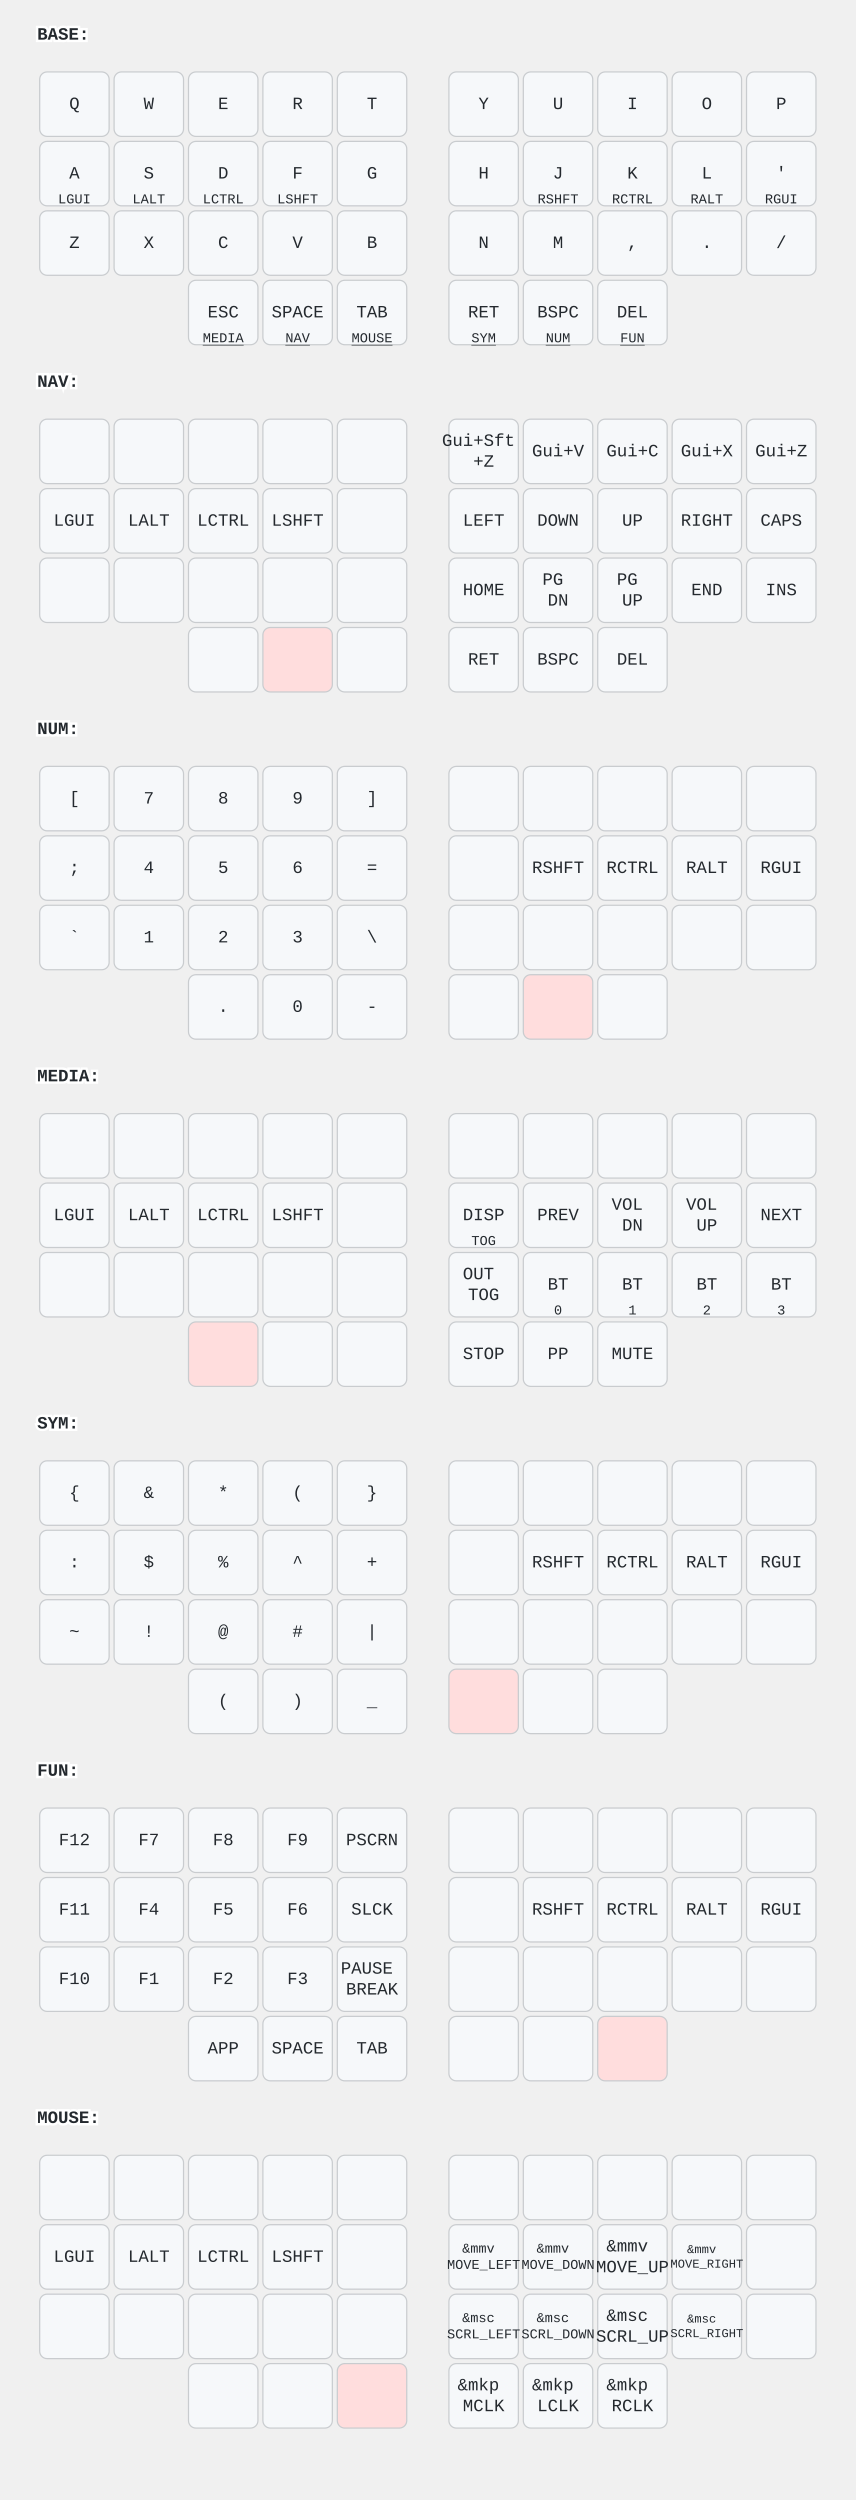
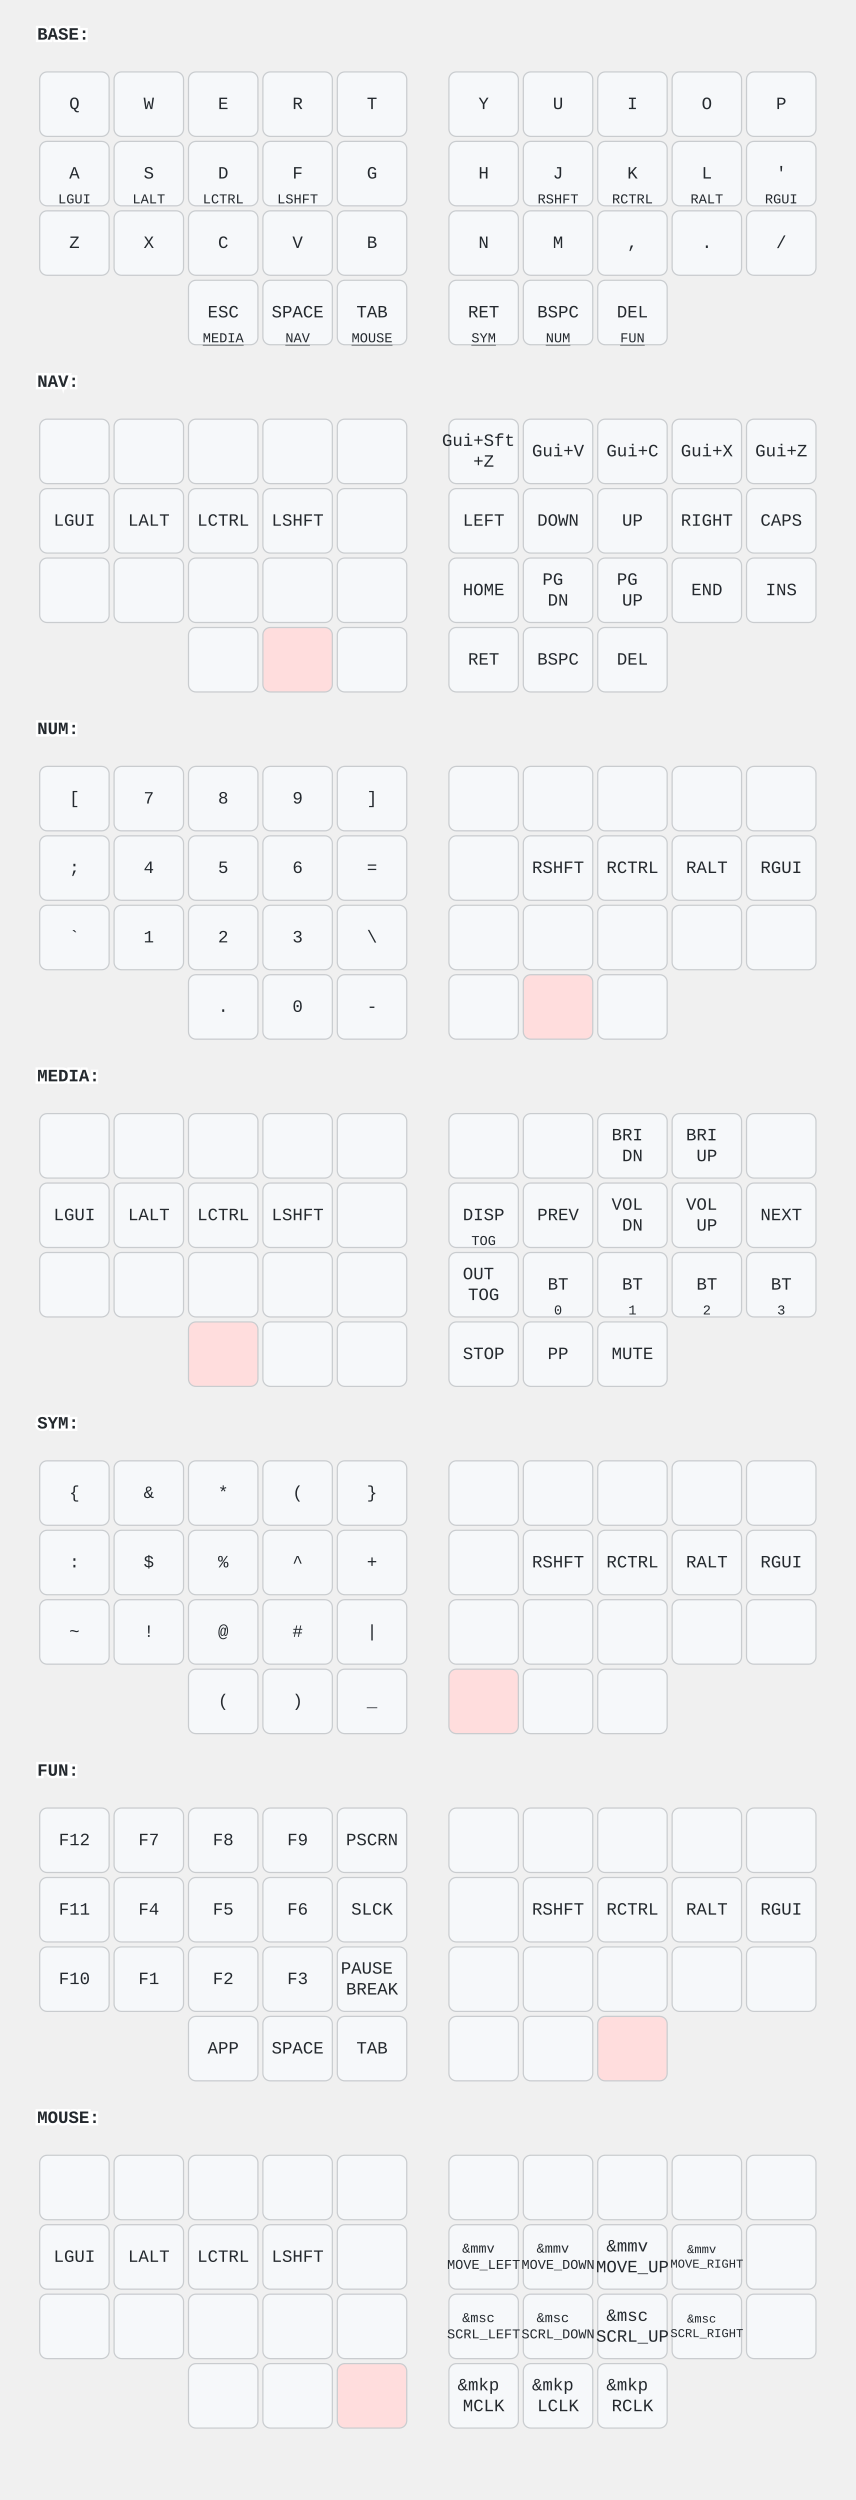
<svg xmlns="http://www.w3.org/2000/svg" width="690" height="2016" viewBox="0 0 690 2016" class="keymap">
  <style>/* inherit to force styles through use tags */
svg path {
    fill: inherit;
}

/* font and background color specifications */
svg.keymap {
    font-family: SFMono-Regular,Consolas,Liberation Mono,Menlo,monospace;
    font-size: 14px;
    font-kerning: normal;
    text-rendering: optimizeLegibility;
    fill: #24292e;
}

/* default key styling */
rect.key {
    fill: #f6f8fa;
}

rect.key, rect.combo {
    stroke: #c9cccf;
    stroke-width: 1;
}

/* default key side styling, only used is draw_key_sides is set */
rect.side {
    filter: brightness(90%);
}

/* color accent for combo boxes */
rect.combo, rect.combo-separate {
    fill: #cdf;
}

/* color accent for held keys */
rect.held, rect.combo.held {
    fill: #fdd;
}

/* color accent for ghost (optional) keys */
rect.ghost, rect.combo.ghost {
    stroke-dasharray: 4, 4;
    stroke-width: 2;
}

text {
    text-anchor: middle;
    dominant-baseline: middle;
}

/* styling for layer labels */
text.label {
    font-weight: bold;
    text-anchor: start;
    stroke: white;
    stroke-width: 4;
    paint-order: stroke;
}

/* styling for optional footer */
text.footer {
    text-anchor: end;
    dominant-baseline: auto;
    stroke: white;
    stroke-width: 4;
    paint-order: stroke;
}

/* styling for combo tap, and key non-tap label text */
text.combo, text.hold, text.shifted, text.left, text.right, text.tl, text.tr, text.bl, text.br {
    font-size: 11px;
}

text.hold, text.bl, text.br {
    text-anchor: middle;
    dominant-baseline: auto;
}

text.shifted, text.tl, text.tr {
    text-anchor: middle;
    dominant-baseline: hanging;
}

text.left, text.tl, text.bl {
    text-anchor: start;
}

text.right, text.tr, text.br {
    text-anchor: end;
}

text.layer-activator {
    text-decoration: underline;
}

/* styling for hold/shifted label text in combo box */
text.combo.hold, text.combo.shifted, text.combo.left, text.combo.right {
    font-size: 8px;
}

/* lighter symbol for transparent keys */
text.trans {
    fill: #7b7e81;
}

/* styling for combo dendrons */
path.combo {
    stroke-width: 1;
    stroke: gray;
    fill: none;
}

/* Start Tabler Icons Cleanup */
/* cannot use height/width with glyphs */
.icon-tabler &gt; path {
    fill: inherit;
    stroke: inherit;
    stroke-width: 2;
}
/* hide tabler's default box */
.icon-tabler &gt; path[stroke="none"][fill="none"] {
    visibility: hidden;
}
/* End Tabler Icons Cleanup */
</style>
  <g transform="translate(30, 0)" class="layer-BASE">
    <text x="0" y="28" class="label" id="BASE">BASE:</text>
    <g transform="translate(0, 56)">
      <g transform="translate(30, 28)" class="key keypos-0">
        <rect rx="6" ry="6" x="-28" y="-26" width="56" height="52" class="key" />
        <text x="0" y="0" class="key tap">Q</text>
      </g>
      <g transform="translate(90, 28)" class="key keypos-1">
        <rect rx="6" ry="6" x="-28" y="-26" width="56" height="52" class="key" />
        <text x="0" y="0" class="key tap">W</text>
      </g>
      <g transform="translate(150, 28)" class="key keypos-2">
        <rect rx="6" ry="6" x="-28" y="-26" width="56" height="52" class="key" />
        <text x="0" y="0" class="key tap">E</text>
      </g>
      <g transform="translate(210, 28)" class="key keypos-3">
        <rect rx="6" ry="6" x="-28" y="-26" width="56" height="52" class="key" />
        <text x="0" y="0" class="key tap">R</text>
      </g>
      <g transform="translate(270, 28)" class="key keypos-4">
        <rect rx="6" ry="6" x="-28" y="-26" width="56" height="52" class="key" />
        <text x="0" y="0" class="key tap">T</text>
      </g>
      <g transform="translate(360, 28)" class="key keypos-5">
        <rect rx="6" ry="6" x="-28" y="-26" width="56" height="52" class="key" />
        <text x="0" y="0" class="key tap">Y</text>
      </g>
      <g transform="translate(420, 28)" class="key keypos-6">
        <rect rx="6" ry="6" x="-28" y="-26" width="56" height="52" class="key" />
        <text x="0" y="0" class="key tap">U</text>
      </g>
      <g transform="translate(480, 28)" class="key keypos-7">
        <rect rx="6" ry="6" x="-28" y="-26" width="56" height="52" class="key" />
        <text x="0" y="0" class="key tap">I</text>
      </g>
      <g transform="translate(540, 28)" class="key keypos-8">
        <rect rx="6" ry="6" x="-28" y="-26" width="56" height="52" class="key" />
        <text x="0" y="0" class="key tap">O</text>
      </g>
      <g transform="translate(600, 28)" class="key keypos-9">
        <rect rx="6" ry="6" x="-28" y="-26" width="56" height="52" class="key" />
        <text x="0" y="0" class="key tap">P</text>
      </g>
      <g transform="translate(30, 84)" class="key keypos-10">
        <rect rx="6" ry="6" x="-28" y="-26" width="56" height="52" class="key" />
        <text x="0" y="0" class="key tap">A</text>
        <text x="0" y="24" class="key hold">LGUI</text>
      </g>
      <g transform="translate(90, 84)" class="key keypos-11">
        <rect rx="6" ry="6" x="-28" y="-26" width="56" height="52" class="key" />
        <text x="0" y="0" class="key tap">S</text>
        <text x="0" y="24" class="key hold">LALT</text>
      </g>
      <g transform="translate(150, 84)" class="key keypos-12">
        <rect rx="6" ry="6" x="-28" y="-26" width="56" height="52" class="key" />
        <text x="0" y="0" class="key tap">D</text>
        <text x="0" y="24" class="key hold">LCTRL</text>
      </g>
      <g transform="translate(210, 84)" class="key keypos-13">
        <rect rx="6" ry="6" x="-28" y="-26" width="56" height="52" class="key" />
        <text x="0" y="0" class="key tap">F</text>
        <text x="0" y="24" class="key hold">LSHFT</text>
      </g>
      <g transform="translate(270, 84)" class="key keypos-14">
        <rect rx="6" ry="6" x="-28" y="-26" width="56" height="52" class="key" />
        <text x="0" y="0" class="key tap">G</text>
      </g>
      <g transform="translate(360, 84)" class="key keypos-15">
        <rect rx="6" ry="6" x="-28" y="-26" width="56" height="52" class="key" />
        <text x="0" y="0" class="key tap">H</text>
      </g>
      <g transform="translate(420, 84)" class="key keypos-16">
        <rect rx="6" ry="6" x="-28" y="-26" width="56" height="52" class="key" />
        <text x="0" y="0" class="key tap">J</text>
        <text x="0" y="24" class="key hold">RSHFT</text>
      </g>
      <g transform="translate(480, 84)" class="key keypos-17">
        <rect rx="6" ry="6" x="-28" y="-26" width="56" height="52" class="key" />
        <text x="0" y="0" class="key tap">K</text>
        <text x="0" y="24" class="key hold">RCTRL</text>
      </g>
      <g transform="translate(540, 84)" class="key keypos-18">
        <rect rx="6" ry="6" x="-28" y="-26" width="56" height="52" class="key" />
        <text x="0" y="0" class="key tap">L</text>
        <text x="0" y="24" class="key hold">RALT</text>
      </g>
      <g transform="translate(600, 84)" class="key keypos-19">
        <rect rx="6" ry="6" x="-28" y="-26" width="56" height="52" class="key" />
        <text x="0" y="0" class="key tap">'</text>
        <text x="0" y="24" class="key hold">RGUI</text>
      </g>
      <g transform="translate(30, 140)" class="key keypos-20">
        <rect rx="6" ry="6" x="-28" y="-26" width="56" height="52" class="key" />
        <text x="0" y="0" class="key tap">Z</text>
      </g>
      <g transform="translate(90, 140)" class="key keypos-21">
        <rect rx="6" ry="6" x="-28" y="-26" width="56" height="52" class="key" />
        <text x="0" y="0" class="key tap">X</text>
      </g>
      <g transform="translate(150, 140)" class="key keypos-22">
        <rect rx="6" ry="6" x="-28" y="-26" width="56" height="52" class="key" />
        <text x="0" y="0" class="key tap">C</text>
      </g>
      <g transform="translate(210, 140)" class="key keypos-23">
        <rect rx="6" ry="6" x="-28" y="-26" width="56" height="52" class="key" />
        <text x="0" y="0" class="key tap">V</text>
      </g>
      <g transform="translate(270, 140)" class="key keypos-24">
        <rect rx="6" ry="6" x="-28" y="-26" width="56" height="52" class="key" />
        <text x="0" y="0" class="key tap">B</text>
      </g>
      <g transform="translate(360, 140)" class="key keypos-25">
        <rect rx="6" ry="6" x="-28" y="-26" width="56" height="52" class="key" />
        <text x="0" y="0" class="key tap">N</text>
      </g>
      <g transform="translate(420, 140)" class="key keypos-26">
        <rect rx="6" ry="6" x="-28" y="-26" width="56" height="52" class="key" />
        <text x="0" y="0" class="key tap">M</text>
      </g>
      <g transform="translate(480, 140)" class="key keypos-27">
        <rect rx="6" ry="6" x="-28" y="-26" width="56" height="52" class="key" />
        <text x="0" y="0" class="key tap">,</text>
      </g>
      <g transform="translate(540, 140)" class="key keypos-28">
        <rect rx="6" ry="6" x="-28" y="-26" width="56" height="52" class="key" />
        <text x="0" y="0" class="key tap">.</text>
      </g>
      <g transform="translate(600, 140)" class="key keypos-29">
        <rect rx="6" ry="6" x="-28" y="-26" width="56" height="52" class="key" />
        <text x="0" y="0" class="key tap">/</text>
      </g>
      <g transform="translate(150, 196)" class="key keypos-30">
        <rect rx="6" ry="6" x="-28" y="-26" width="56" height="52" class="key" />
        <text x="0" y="0" class="key tap">ESC</text>
        <a href="#MEDIA">
          <text x="0" y="24" class="key hold layer-activator">MEDIA</text>
        </a>
      </g>
      <g transform="translate(210, 196)" class="key keypos-31">
        <rect rx="6" ry="6" x="-28" y="-26" width="56" height="52" class="key" />
        <text x="0" y="0" class="key tap">SPACE</text>
        <a href="#NAV">
          <text x="0" y="24" class="key hold layer-activator">NAV</text>
        </a>
      </g>
      <g transform="translate(270, 196)" class="key keypos-32">
        <rect rx="6" ry="6" x="-28" y="-26" width="56" height="52" class="key" />
        <text x="0" y="0" class="key tap">TAB</text>
        <a href="#MOUSE">
          <text x="0" y="24" class="key hold layer-activator">MOUSE</text>
        </a>
      </g>
      <g transform="translate(360, 196)" class="key keypos-33">
        <rect rx="6" ry="6" x="-28" y="-26" width="56" height="52" class="key" />
        <text x="0" y="0" class="key tap">RET</text>
        <a href="#SYM">
          <text x="0" y="24" class="key hold layer-activator">SYM</text>
        </a>
      </g>
      <g transform="translate(420, 196)" class="key keypos-34">
        <rect rx="6" ry="6" x="-28" y="-26" width="56" height="52" class="key" />
        <text x="0" y="0" class="key tap">BSPC</text>
        <a href="#NUM">
          <text x="0" y="24" class="key hold layer-activator">NUM</text>
        </a>
      </g>
      <g transform="translate(480, 196)" class="key keypos-35">
        <rect rx="6" ry="6" x="-28" y="-26" width="56" height="52" class="key" />
        <text x="0" y="0" class="key tap">DEL</text>
        <a href="#FUN">
          <text x="0" y="24" class="key hold layer-activator">FUN</text>
        </a>
      </g>
    </g>
  </g>
  <g transform="translate(30, 280)" class="layer-NAV">
    <text x="0" y="28" class="label" id="NAV">NAV:</text>
    <g transform="translate(0, 56)">
      <g transform="translate(30, 28)" class="key keypos-0">
        <rect rx="6" ry="6" x="-28" y="-26" width="56" height="52" class="key" />
      </g>
      <g transform="translate(90, 28)" class="key keypos-1">
        <rect rx="6" ry="6" x="-28" y="-26" width="56" height="52" class="key" />
      </g>
      <g transform="translate(150, 28)" class="key keypos-2">
        <rect rx="6" ry="6" x="-28" y="-26" width="56" height="52" class="key" />
      </g>
      <g transform="translate(210, 28)" class="key keypos-3">
        <rect rx="6" ry="6" x="-28" y="-26" width="56" height="52" class="key" />
      </g>
      <g transform="translate(270, 28)" class="key keypos-4">
        <rect rx="6" ry="6" x="-28" y="-26" width="56" height="52" class="key" />
      </g>
      <g transform="translate(360, 28)" class="key keypos-5">
        <rect rx="6" ry="6" x="-28" y="-26" width="56" height="52" class="key" />
        <text x="0" y="0" class="key tap">
          <tspan x="0" dy="-0.6em">Gui+Sft</tspan>
          <tspan x="0" dy="1.2em">+Z</tspan>
        </text>
      </g>
      <g transform="translate(420, 28)" class="key keypos-6">
        <rect rx="6" ry="6" x="-28" y="-26" width="56" height="52" class="key" />
        <text x="0" y="0" class="key tap">Gui+V</text>
      </g>
      <g transform="translate(480, 28)" class="key keypos-7">
        <rect rx="6" ry="6" x="-28" y="-26" width="56" height="52" class="key" />
        <text x="0" y="0" class="key tap">Gui+C</text>
      </g>
      <g transform="translate(540, 28)" class="key keypos-8">
        <rect rx="6" ry="6" x="-28" y="-26" width="56" height="52" class="key" />
        <text x="0" y="0" class="key tap">Gui+X</text>
      </g>
      <g transform="translate(600, 28)" class="key keypos-9">
        <rect rx="6" ry="6" x="-28" y="-26" width="56" height="52" class="key" />
        <text x="0" y="0" class="key tap">Gui+Z</text>
      </g>
      <g transform="translate(30, 84)" class="key keypos-10">
        <rect rx="6" ry="6" x="-28" y="-26" width="56" height="52" class="key" />
        <text x="0" y="0" class="key tap">LGUI</text>
      </g>
      <g transform="translate(90, 84)" class="key keypos-11">
        <rect rx="6" ry="6" x="-28" y="-26" width="56" height="52" class="key" />
        <text x="0" y="0" class="key tap">LALT</text>
      </g>
      <g transform="translate(150, 84)" class="key keypos-12">
        <rect rx="6" ry="6" x="-28" y="-26" width="56" height="52" class="key" />
        <text x="0" y="0" class="key tap">LCTRL</text>
      </g>
      <g transform="translate(210, 84)" class="key keypos-13">
        <rect rx="6" ry="6" x="-28" y="-26" width="56" height="52" class="key" />
        <text x="0" y="0" class="key tap">LSHFT</text>
      </g>
      <g transform="translate(270, 84)" class="key keypos-14">
        <rect rx="6" ry="6" x="-28" y="-26" width="56" height="52" class="key" />
      </g>
      <g transform="translate(360, 84)" class="key keypos-15">
        <rect rx="6" ry="6" x="-28" y="-26" width="56" height="52" class="key" />
        <text x="0" y="0" class="key tap">LEFT</text>
      </g>
      <g transform="translate(420, 84)" class="key keypos-16">
        <rect rx="6" ry="6" x="-28" y="-26" width="56" height="52" class="key" />
        <text x="0" y="0" class="key tap">DOWN</text>
      </g>
      <g transform="translate(480, 84)" class="key keypos-17">
        <rect rx="6" ry="6" x="-28" y="-26" width="56" height="52" class="key" />
        <text x="0" y="0" class="key tap">UP</text>
      </g>
      <g transform="translate(540, 84)" class="key keypos-18">
        <rect rx="6" ry="6" x="-28" y="-26" width="56" height="52" class="key" />
        <text x="0" y="0" class="key tap">RIGHT</text>
      </g>
      <g transform="translate(600, 84)" class="key keypos-19">
        <rect rx="6" ry="6" x="-28" y="-26" width="56" height="52" class="key" />
        <text x="0" y="0" class="key tap">CAPS</text>
      </g>
      <g transform="translate(30, 140)" class="key keypos-20">
        <rect rx="6" ry="6" x="-28" y="-26" width="56" height="52" class="key" />
      </g>
      <g transform="translate(90, 140)" class="key keypos-21">
        <rect rx="6" ry="6" x="-28" y="-26" width="56" height="52" class="key" />
      </g>
      <g transform="translate(150, 140)" class="key keypos-22">
        <rect rx="6" ry="6" x="-28" y="-26" width="56" height="52" class="key" />
      </g>
      <g transform="translate(210, 140)" class="key keypos-23">
        <rect rx="6" ry="6" x="-28" y="-26" width="56" height="52" class="key" />
      </g>
      <g transform="translate(270, 140)" class="key keypos-24">
        <rect rx="6" ry="6" x="-28" y="-26" width="56" height="52" class="key" />
      </g>
      <g transform="translate(360, 140)" class="key keypos-25">
        <rect rx="6" ry="6" x="-28" y="-26" width="56" height="52" class="key" />
        <text x="0" y="0" class="key tap">HOME</text>
      </g>
      <g transform="translate(420, 140)" class="key keypos-26">
        <rect rx="6" ry="6" x="-28" y="-26" width="56" height="52" class="key" />
        <text x="0" y="0" class="key tap">
          <tspan x="0" dy="-0.6em">PG</tspan>
          <tspan x="0" dy="1.2em">DN</tspan>
        </text>
      </g>
      <g transform="translate(480, 140)" class="key keypos-27">
        <rect rx="6" ry="6" x="-28" y="-26" width="56" height="52" class="key" />
        <text x="0" y="0" class="key tap">
          <tspan x="0" dy="-0.6em">PG</tspan>
          <tspan x="0" dy="1.2em">UP</tspan>
        </text>
      </g>
      <g transform="translate(540, 140)" class="key keypos-28">
        <rect rx="6" ry="6" x="-28" y="-26" width="56" height="52" class="key" />
        <text x="0" y="0" class="key tap">END</text>
      </g>
      <g transform="translate(600, 140)" class="key keypos-29">
        <rect rx="6" ry="6" x="-28" y="-26" width="56" height="52" class="key" />
        <text x="0" y="0" class="key tap">INS</text>
      </g>
      <g transform="translate(150, 196)" class="key keypos-30">
        <rect rx="6" ry="6" x="-28" y="-26" width="56" height="52" class="key" />
      </g>
      <g transform="translate(210, 196)" class="key held keypos-31">
        <rect rx="6" ry="6" x="-28" y="-26" width="56" height="52" class="key held" />
      </g>
      <g transform="translate(270, 196)" class="key keypos-32">
        <rect rx="6" ry="6" x="-28" y="-26" width="56" height="52" class="key" />
      </g>
      <g transform="translate(360, 196)" class="key keypos-33">
        <rect rx="6" ry="6" x="-28" y="-26" width="56" height="52" class="key" />
        <text x="0" y="0" class="key tap">RET</text>
      </g>
      <g transform="translate(420, 196)" class="key keypos-34">
        <rect rx="6" ry="6" x="-28" y="-26" width="56" height="52" class="key" />
        <text x="0" y="0" class="key tap">BSPC</text>
      </g>
      <g transform="translate(480, 196)" class="key keypos-35">
        <rect rx="6" ry="6" x="-28" y="-26" width="56" height="52" class="key" />
        <text x="0" y="0" class="key tap">DEL</text>
      </g>
    </g>
  </g>
  <g transform="translate(30, 560)" class="layer-NUM">
    <text x="0" y="28" class="label" id="NUM">NUM:</text>
    <g transform="translate(0, 56)">
      <g transform="translate(30, 28)" class="key keypos-0">
        <rect rx="6" ry="6" x="-28" y="-26" width="56" height="52" class="key" />
        <text x="0" y="0" class="key tap">[</text>
      </g>
      <g transform="translate(90, 28)" class="key keypos-1">
        <rect rx="6" ry="6" x="-28" y="-26" width="56" height="52" class="key" />
        <text x="0" y="0" class="key tap">7</text>
      </g>
      <g transform="translate(150, 28)" class="key keypos-2">
        <rect rx="6" ry="6" x="-28" y="-26" width="56" height="52" class="key" />
        <text x="0" y="0" class="key tap">8</text>
      </g>
      <g transform="translate(210, 28)" class="key keypos-3">
        <rect rx="6" ry="6" x="-28" y="-26" width="56" height="52" class="key" />
        <text x="0" y="0" class="key tap">9</text>
      </g>
      <g transform="translate(270, 28)" class="key keypos-4">
        <rect rx="6" ry="6" x="-28" y="-26" width="56" height="52" class="key" />
        <text x="0" y="0" class="key tap">]</text>
      </g>
      <g transform="translate(360, 28)" class="key keypos-5">
        <rect rx="6" ry="6" x="-28" y="-26" width="56" height="52" class="key" />
      </g>
      <g transform="translate(420, 28)" class="key keypos-6">
        <rect rx="6" ry="6" x="-28" y="-26" width="56" height="52" class="key" />
      </g>
      <g transform="translate(480, 28)" class="key keypos-7">
        <rect rx="6" ry="6" x="-28" y="-26" width="56" height="52" class="key" />
      </g>
      <g transform="translate(540, 28)" class="key keypos-8">
        <rect rx="6" ry="6" x="-28" y="-26" width="56" height="52" class="key" />
      </g>
      <g transform="translate(600, 28)" class="key keypos-9">
        <rect rx="6" ry="6" x="-28" y="-26" width="56" height="52" class="key" />
      </g>
      <g transform="translate(30, 84)" class="key keypos-10">
        <rect rx="6" ry="6" x="-28" y="-26" width="56" height="52" class="key" />
        <text x="0" y="0" class="key tap">;</text>
      </g>
      <g transform="translate(90, 84)" class="key keypos-11">
        <rect rx="6" ry="6" x="-28" y="-26" width="56" height="52" class="key" />
        <text x="0" y="0" class="key tap">4</text>
      </g>
      <g transform="translate(150, 84)" class="key keypos-12">
        <rect rx="6" ry="6" x="-28" y="-26" width="56" height="52" class="key" />
        <text x="0" y="0" class="key tap">5</text>
      </g>
      <g transform="translate(210, 84)" class="key keypos-13">
        <rect rx="6" ry="6" x="-28" y="-26" width="56" height="52" class="key" />
        <text x="0" y="0" class="key tap">6</text>
      </g>
      <g transform="translate(270, 84)" class="key keypos-14">
        <rect rx="6" ry="6" x="-28" y="-26" width="56" height="52" class="key" />
        <text x="0" y="0" class="key tap">=</text>
      </g>
      <g transform="translate(360, 84)" class="key keypos-15">
        <rect rx="6" ry="6" x="-28" y="-26" width="56" height="52" class="key" />
      </g>
      <g transform="translate(420, 84)" class="key keypos-16">
        <rect rx="6" ry="6" x="-28" y="-26" width="56" height="52" class="key" />
        <text x="0" y="0" class="key tap">RSHFT</text>
      </g>
      <g transform="translate(480, 84)" class="key keypos-17">
        <rect rx="6" ry="6" x="-28" y="-26" width="56" height="52" class="key" />
        <text x="0" y="0" class="key tap">RCTRL</text>
      </g>
      <g transform="translate(540, 84)" class="key keypos-18">
        <rect rx="6" ry="6" x="-28" y="-26" width="56" height="52" class="key" />
        <text x="0" y="0" class="key tap">RALT</text>
      </g>
      <g transform="translate(600, 84)" class="key keypos-19">
        <rect rx="6" ry="6" x="-28" y="-26" width="56" height="52" class="key" />
        <text x="0" y="0" class="key tap">RGUI</text>
      </g>
      <g transform="translate(30, 140)" class="key keypos-20">
        <rect rx="6" ry="6" x="-28" y="-26" width="56" height="52" class="key" />
        <text x="0" y="0" class="key tap">`</text>
      </g>
      <g transform="translate(90, 140)" class="key keypos-21">
        <rect rx="6" ry="6" x="-28" y="-26" width="56" height="52" class="key" />
        <text x="0" y="0" class="key tap">1</text>
      </g>
      <g transform="translate(150, 140)" class="key keypos-22">
        <rect rx="6" ry="6" x="-28" y="-26" width="56" height="52" class="key" />
        <text x="0" y="0" class="key tap">2</text>
      </g>
      <g transform="translate(210, 140)" class="key keypos-23">
        <rect rx="6" ry="6" x="-28" y="-26" width="56" height="52" class="key" />
        <text x="0" y="0" class="key tap">3</text>
      </g>
      <g transform="translate(270, 140)" class="key keypos-24">
        <rect rx="6" ry="6" x="-28" y="-26" width="56" height="52" class="key" />
        <text x="0" y="0" class="key tap">\</text>
      </g>
      <g transform="translate(360, 140)" class="key keypos-25">
        <rect rx="6" ry="6" x="-28" y="-26" width="56" height="52" class="key" />
      </g>
      <g transform="translate(420, 140)" class="key keypos-26">
        <rect rx="6" ry="6" x="-28" y="-26" width="56" height="52" class="key" />
      </g>
      <g transform="translate(480, 140)" class="key keypos-27">
        <rect rx="6" ry="6" x="-28" y="-26" width="56" height="52" class="key" />
      </g>
      <g transform="translate(540, 140)" class="key keypos-28">
        <rect rx="6" ry="6" x="-28" y="-26" width="56" height="52" class="key" />
      </g>
      <g transform="translate(600, 140)" class="key keypos-29">
        <rect rx="6" ry="6" x="-28" y="-26" width="56" height="52" class="key" />
      </g>
      <g transform="translate(150, 196)" class="key keypos-30">
        <rect rx="6" ry="6" x="-28" y="-26" width="56" height="52" class="key" />
        <text x="0" y="0" class="key tap">.</text>
      </g>
      <g transform="translate(210, 196)" class="key keypos-31">
        <rect rx="6" ry="6" x="-28" y="-26" width="56" height="52" class="key" />
        <text x="0" y="0" class="key tap">0</text>
      </g>
      <g transform="translate(270, 196)" class="key keypos-32">
        <rect rx="6" ry="6" x="-28" y="-26" width="56" height="52" class="key" />
        <text x="0" y="0" class="key tap">-</text>
      </g>
      <g transform="translate(360, 196)" class="key keypos-33">
        <rect rx="6" ry="6" x="-28" y="-26" width="56" height="52" class="key" />
      </g>
      <g transform="translate(420, 196)" class="key held keypos-34">
        <rect rx="6" ry="6" x="-28" y="-26" width="56" height="52" class="key held" />
      </g>
      <g transform="translate(480, 196)" class="key keypos-35">
        <rect rx="6" ry="6" x="-28" y="-26" width="56" height="52" class="key" />
      </g>
    </g>
  </g>
  <g transform="translate(30, 840)" class="layer-MEDIA">
    <text x="0" y="28" class="label" id="MEDIA">MEDIA:</text>
    <g transform="translate(0, 56)">
      <g transform="translate(30, 28)" class="key keypos-0">
        <rect rx="6" ry="6" x="-28" y="-26" width="56" height="52" class="key" />
      </g>
      <g transform="translate(90, 28)" class="key keypos-1">
        <rect rx="6" ry="6" x="-28" y="-26" width="56" height="52" class="key" />
      </g>
      <g transform="translate(150, 28)" class="key keypos-2">
        <rect rx="6" ry="6" x="-28" y="-26" width="56" height="52" class="key" />
      </g>
      <g transform="translate(210, 28)" class="key keypos-3">
        <rect rx="6" ry="6" x="-28" y="-26" width="56" height="52" class="key" />
      </g>
      <g transform="translate(270, 28)" class="key keypos-4">
        <rect rx="6" ry="6" x="-28" y="-26" width="56" height="52" class="key" />
      </g>
      <g transform="translate(360, 28)" class="key keypos-5">
        <rect rx="6" ry="6" x="-28" y="-26" width="56" height="52" class="key" />
      </g>
      <g transform="translate(420, 28)" class="key keypos-6">
        <rect rx="6" ry="6" x="-28" y="-26" width="56" height="52" class="key" />
      </g>
      <g transform="translate(480, 28)" class="key keypos-7">
        <rect rx="6" ry="6" x="-28" y="-26" width="56" height="52" class="key" />
+         <text x="0" y="0" class="key tap">
+           <tspan x="0" dy="-0.6em">BRI</tspan>
+           <tspan x="0" dy="1.2em">DN</tspan>
+         </text>
      </g>
      <g transform="translate(540, 28)" class="key keypos-8">
        <rect rx="6" ry="6" x="-28" y="-26" width="56" height="52" class="key" />
+         <text x="0" y="0" class="key tap">
+           <tspan x="0" dy="-0.6em">BRI</tspan>
+           <tspan x="0" dy="1.2em">UP</tspan>
+         </text>
      </g>
      <g transform="translate(600, 28)" class="key keypos-9">
        <rect rx="6" ry="6" x="-28" y="-26" width="56" height="52" class="key" />
      </g>
      <g transform="translate(30, 84)" class="key keypos-10">
        <rect rx="6" ry="6" x="-28" y="-26" width="56" height="52" class="key" />
        <text x="0" y="0" class="key tap">LGUI</text>
      </g>
      <g transform="translate(90, 84)" class="key keypos-11">
        <rect rx="6" ry="6" x="-28" y="-26" width="56" height="52" class="key" />
        <text x="0" y="0" class="key tap">LALT</text>
      </g>
      <g transform="translate(150, 84)" class="key keypos-12">
        <rect rx="6" ry="6" x="-28" y="-26" width="56" height="52" class="key" />
        <text x="0" y="0" class="key tap">LCTRL</text>
      </g>
      <g transform="translate(210, 84)" class="key keypos-13">
        <rect rx="6" ry="6" x="-28" y="-26" width="56" height="52" class="key" />
        <text x="0" y="0" class="key tap">LSHFT</text>
      </g>
      <g transform="translate(270, 84)" class="key keypos-14">
        <rect rx="6" ry="6" x="-28" y="-26" width="56" height="52" class="key" />
      </g>
      <g transform="translate(360, 84)" class="key keypos-15">
        <rect rx="6" ry="6" x="-28" y="-26" width="56" height="52" class="key" />
        <text x="0" y="0" class="key tap">DISP</text>
        <text x="0" y="24" class="key hold">TOG</text>
      </g>
      <g transform="translate(420, 84)" class="key keypos-16">
        <rect rx="6" ry="6" x="-28" y="-26" width="56" height="52" class="key" />
        <text x="0" y="0" class="key tap">PREV</text>
      </g>
      <g transform="translate(480, 84)" class="key keypos-17">
        <rect rx="6" ry="6" x="-28" y="-26" width="56" height="52" class="key" />
        <text x="0" y="0" class="key tap">
          <tspan x="0" dy="-0.6em">VOL</tspan>
          <tspan x="0" dy="1.2em">DN</tspan>
        </text>
      </g>
      <g transform="translate(540, 84)" class="key keypos-18">
        <rect rx="6" ry="6" x="-28" y="-26" width="56" height="52" class="key" />
        <text x="0" y="0" class="key tap">
          <tspan x="0" dy="-0.6em">VOL</tspan>
          <tspan x="0" dy="1.2em">UP</tspan>
        </text>
      </g>
      <g transform="translate(600, 84)" class="key keypos-19">
        <rect rx="6" ry="6" x="-28" y="-26" width="56" height="52" class="key" />
        <text x="0" y="0" class="key tap">NEXT</text>
      </g>
      <g transform="translate(30, 140)" class="key keypos-20">
        <rect rx="6" ry="6" x="-28" y="-26" width="56" height="52" class="key" />
      </g>
      <g transform="translate(90, 140)" class="key keypos-21">
        <rect rx="6" ry="6" x="-28" y="-26" width="56" height="52" class="key" />
      </g>
      <g transform="translate(150, 140)" class="key keypos-22">
        <rect rx="6" ry="6" x="-28" y="-26" width="56" height="52" class="key" />
      </g>
      <g transform="translate(210, 140)" class="key keypos-23">
        <rect rx="6" ry="6" x="-28" y="-26" width="56" height="52" class="key" />
      </g>
      <g transform="translate(270, 140)" class="key keypos-24">
        <rect rx="6" ry="6" x="-28" y="-26" width="56" height="52" class="key" />
      </g>
      <g transform="translate(360, 140)" class="key keypos-25">
        <rect rx="6" ry="6" x="-28" y="-26" width="56" height="52" class="key" />
        <text x="0" y="0" class="key tap">
          <tspan x="0" dy="-0.6em">OUT</tspan>
          <tspan x="0" dy="1.2em">TOG</tspan>
        </text>
      </g>
      <g transform="translate(420, 140)" class="key keypos-26">
        <rect rx="6" ry="6" x="-28" y="-26" width="56" height="52" class="key" />
        <text x="0" y="0" class="key tap">BT</text>
        <text x="0" y="24" class="key hold">0</text>
      </g>
      <g transform="translate(480, 140)" class="key keypos-27">
        <rect rx="6" ry="6" x="-28" y="-26" width="56" height="52" class="key" />
        <text x="0" y="0" class="key tap">BT</text>
        <text x="0" y="24" class="key hold">1</text>
      </g>
      <g transform="translate(540, 140)" class="key keypos-28">
        <rect rx="6" ry="6" x="-28" y="-26" width="56" height="52" class="key" />
        <text x="0" y="0" class="key tap">BT</text>
        <text x="0" y="24" class="key hold">2</text>
      </g>
      <g transform="translate(600, 140)" class="key keypos-29">
        <rect rx="6" ry="6" x="-28" y="-26" width="56" height="52" class="key" />
        <text x="0" y="0" class="key tap">BT</text>
        <text x="0" y="24" class="key hold">3</text>
      </g>
      <g transform="translate(150, 196)" class="key held keypos-30">
        <rect rx="6" ry="6" x="-28" y="-26" width="56" height="52" class="key held" />
      </g>
      <g transform="translate(210, 196)" class="key keypos-31">
        <rect rx="6" ry="6" x="-28" y="-26" width="56" height="52" class="key" />
      </g>
      <g transform="translate(270, 196)" class="key keypos-32">
        <rect rx="6" ry="6" x="-28" y="-26" width="56" height="52" class="key" />
      </g>
      <g transform="translate(360, 196)" class="key keypos-33">
        <rect rx="6" ry="6" x="-28" y="-26" width="56" height="52" class="key" />
        <text x="0" y="0" class="key tap">STOP</text>
      </g>
      <g transform="translate(420, 196)" class="key keypos-34">
        <rect rx="6" ry="6" x="-28" y="-26" width="56" height="52" class="key" />
        <text x="0" y="0" class="key tap">PP</text>
      </g>
      <g transform="translate(480, 196)" class="key keypos-35">
        <rect rx="6" ry="6" x="-28" y="-26" width="56" height="52" class="key" />
        <text x="0" y="0" class="key tap">MUTE</text>
      </g>
    </g>
  </g>
  <g transform="translate(30, 1120)" class="layer-SYM">
    <text x="0" y="28" class="label" id="SYM">SYM:</text>
    <g transform="translate(0, 56)">
      <g transform="translate(30, 28)" class="key keypos-0">
        <rect rx="6" ry="6" x="-28" y="-26" width="56" height="52" class="key" />
        <text x="0" y="0" class="key tap">{</text>
      </g>
      <g transform="translate(90, 28)" class="key keypos-1">
        <rect rx="6" ry="6" x="-28" y="-26" width="56" height="52" class="key" />
        <text x="0" y="0" class="key tap">&amp;</text>
      </g>
      <g transform="translate(150, 28)" class="key keypos-2">
        <rect rx="6" ry="6" x="-28" y="-26" width="56" height="52" class="key" />
        <text x="0" y="0" class="key tap">*</text>
      </g>
      <g transform="translate(210, 28)" class="key keypos-3">
        <rect rx="6" ry="6" x="-28" y="-26" width="56" height="52" class="key" />
        <text x="0" y="0" class="key tap">(</text>
      </g>
      <g transform="translate(270, 28)" class="key keypos-4">
        <rect rx="6" ry="6" x="-28" y="-26" width="56" height="52" class="key" />
        <text x="0" y="0" class="key tap">}</text>
      </g>
      <g transform="translate(360, 28)" class="key keypos-5">
        <rect rx="6" ry="6" x="-28" y="-26" width="56" height="52" class="key" />
      </g>
      <g transform="translate(420, 28)" class="key keypos-6">
        <rect rx="6" ry="6" x="-28" y="-26" width="56" height="52" class="key" />
      </g>
      <g transform="translate(480, 28)" class="key keypos-7">
        <rect rx="6" ry="6" x="-28" y="-26" width="56" height="52" class="key" />
      </g>
      <g transform="translate(540, 28)" class="key keypos-8">
        <rect rx="6" ry="6" x="-28" y="-26" width="56" height="52" class="key" />
      </g>
      <g transform="translate(600, 28)" class="key keypos-9">
        <rect rx="6" ry="6" x="-28" y="-26" width="56" height="52" class="key" />
      </g>
      <g transform="translate(30, 84)" class="key keypos-10">
        <rect rx="6" ry="6" x="-28" y="-26" width="56" height="52" class="key" />
        <text x="0" y="0" class="key tap">:</text>
      </g>
      <g transform="translate(90, 84)" class="key keypos-11">
        <rect rx="6" ry="6" x="-28" y="-26" width="56" height="52" class="key" />
        <text x="0" y="0" class="key tap">$</text>
      </g>
      <g transform="translate(150, 84)" class="key keypos-12">
        <rect rx="6" ry="6" x="-28" y="-26" width="56" height="52" class="key" />
        <text x="0" y="0" class="key tap">%</text>
      </g>
      <g transform="translate(210, 84)" class="key keypos-13">
        <rect rx="6" ry="6" x="-28" y="-26" width="56" height="52" class="key" />
        <text x="0" y="0" class="key tap">^</text>
      </g>
      <g transform="translate(270, 84)" class="key keypos-14">
        <rect rx="6" ry="6" x="-28" y="-26" width="56" height="52" class="key" />
        <text x="0" y="0" class="key tap">+</text>
      </g>
      <g transform="translate(360, 84)" class="key keypos-15">
        <rect rx="6" ry="6" x="-28" y="-26" width="56" height="52" class="key" />
      </g>
      <g transform="translate(420, 84)" class="key keypos-16">
        <rect rx="6" ry="6" x="-28" y="-26" width="56" height="52" class="key" />
        <text x="0" y="0" class="key tap">RSHFT</text>
      </g>
      <g transform="translate(480, 84)" class="key keypos-17">
        <rect rx="6" ry="6" x="-28" y="-26" width="56" height="52" class="key" />
        <text x="0" y="0" class="key tap">RCTRL</text>
      </g>
      <g transform="translate(540, 84)" class="key keypos-18">
        <rect rx="6" ry="6" x="-28" y="-26" width="56" height="52" class="key" />
        <text x="0" y="0" class="key tap">RALT</text>
      </g>
      <g transform="translate(600, 84)" class="key keypos-19">
        <rect rx="6" ry="6" x="-28" y="-26" width="56" height="52" class="key" />
        <text x="0" y="0" class="key tap">RGUI</text>
      </g>
      <g transform="translate(30, 140)" class="key keypos-20">
        <rect rx="6" ry="6" x="-28" y="-26" width="56" height="52" class="key" />
        <text x="0" y="0" class="key tap">~</text>
      </g>
      <g transform="translate(90, 140)" class="key keypos-21">
        <rect rx="6" ry="6" x="-28" y="-26" width="56" height="52" class="key" />
        <text x="0" y="0" class="key tap">!</text>
      </g>
      <g transform="translate(150, 140)" class="key keypos-22">
        <rect rx="6" ry="6" x="-28" y="-26" width="56" height="52" class="key" />
        <text x="0" y="0" class="key tap">@</text>
      </g>
      <g transform="translate(210, 140)" class="key keypos-23">
        <rect rx="6" ry="6" x="-28" y="-26" width="56" height="52" class="key" />
        <text x="0" y="0" class="key tap">#</text>
      </g>
      <g transform="translate(270, 140)" class="key keypos-24">
        <rect rx="6" ry="6" x="-28" y="-26" width="56" height="52" class="key" />
        <text x="0" y="0" class="key tap">|</text>
      </g>
      <g transform="translate(360, 140)" class="key keypos-25">
        <rect rx="6" ry="6" x="-28" y="-26" width="56" height="52" class="key" />
      </g>
      <g transform="translate(420, 140)" class="key keypos-26">
        <rect rx="6" ry="6" x="-28" y="-26" width="56" height="52" class="key" />
      </g>
      <g transform="translate(480, 140)" class="key keypos-27">
        <rect rx="6" ry="6" x="-28" y="-26" width="56" height="52" class="key" />
      </g>
      <g transform="translate(540, 140)" class="key keypos-28">
        <rect rx="6" ry="6" x="-28" y="-26" width="56" height="52" class="key" />
      </g>
      <g transform="translate(600, 140)" class="key keypos-29">
        <rect rx="6" ry="6" x="-28" y="-26" width="56" height="52" class="key" />
      </g>
      <g transform="translate(150, 196)" class="key keypos-30">
        <rect rx="6" ry="6" x="-28" y="-26" width="56" height="52" class="key" />
        <text x="0" y="0" class="key tap">(</text>
      </g>
      <g transform="translate(210, 196)" class="key keypos-31">
        <rect rx="6" ry="6" x="-28" y="-26" width="56" height="52" class="key" />
        <text x="0" y="0" class="key tap">)</text>
      </g>
      <g transform="translate(270, 196)" class="key keypos-32">
        <rect rx="6" ry="6" x="-28" y="-26" width="56" height="52" class="key" />
        <text x="0" y="0" class="key tap">_</text>
      </g>
      <g transform="translate(360, 196)" class="key held keypos-33">
        <rect rx="6" ry="6" x="-28" y="-26" width="56" height="52" class="key held" />
      </g>
      <g transform="translate(420, 196)" class="key keypos-34">
        <rect rx="6" ry="6" x="-28" y="-26" width="56" height="52" class="key" />
      </g>
      <g transform="translate(480, 196)" class="key keypos-35">
        <rect rx="6" ry="6" x="-28" y="-26" width="56" height="52" class="key" />
      </g>
    </g>
  </g>
  <g transform="translate(30, 1400)" class="layer-FUN">
    <text x="0" y="28" class="label" id="FUN">FUN:</text>
    <g transform="translate(0, 56)">
      <g transform="translate(30, 28)" class="key keypos-0">
        <rect rx="6" ry="6" x="-28" y="-26" width="56" height="52" class="key" />
        <text x="0" y="0" class="key tap">F12</text>
      </g>
      <g transform="translate(90, 28)" class="key keypos-1">
        <rect rx="6" ry="6" x="-28" y="-26" width="56" height="52" class="key" />
        <text x="0" y="0" class="key tap">F7</text>
      </g>
      <g transform="translate(150, 28)" class="key keypos-2">
        <rect rx="6" ry="6" x="-28" y="-26" width="56" height="52" class="key" />
        <text x="0" y="0" class="key tap">F8</text>
      </g>
      <g transform="translate(210, 28)" class="key keypos-3">
        <rect rx="6" ry="6" x="-28" y="-26" width="56" height="52" class="key" />
        <text x="0" y="0" class="key tap">F9</text>
      </g>
      <g transform="translate(270, 28)" class="key keypos-4">
        <rect rx="6" ry="6" x="-28" y="-26" width="56" height="52" class="key" />
        <text x="0" y="0" class="key tap">PSCRN</text>
      </g>
      <g transform="translate(360, 28)" class="key keypos-5">
        <rect rx="6" ry="6" x="-28" y="-26" width="56" height="52" class="key" />
      </g>
      <g transform="translate(420, 28)" class="key keypos-6">
        <rect rx="6" ry="6" x="-28" y="-26" width="56" height="52" class="key" />
      </g>
      <g transform="translate(480, 28)" class="key keypos-7">
        <rect rx="6" ry="6" x="-28" y="-26" width="56" height="52" class="key" />
      </g>
      <g transform="translate(540, 28)" class="key keypos-8">
        <rect rx="6" ry="6" x="-28" y="-26" width="56" height="52" class="key" />
      </g>
      <g transform="translate(600, 28)" class="key keypos-9">
        <rect rx="6" ry="6" x="-28" y="-26" width="56" height="52" class="key" />
      </g>
      <g transform="translate(30, 84)" class="key keypos-10">
        <rect rx="6" ry="6" x="-28" y="-26" width="56" height="52" class="key" />
        <text x="0" y="0" class="key tap">F11</text>
      </g>
      <g transform="translate(90, 84)" class="key keypos-11">
        <rect rx="6" ry="6" x="-28" y="-26" width="56" height="52" class="key" />
        <text x="0" y="0" class="key tap">F4</text>
      </g>
      <g transform="translate(150, 84)" class="key keypos-12">
        <rect rx="6" ry="6" x="-28" y="-26" width="56" height="52" class="key" />
        <text x="0" y="0" class="key tap">F5</text>
      </g>
      <g transform="translate(210, 84)" class="key keypos-13">
        <rect rx="6" ry="6" x="-28" y="-26" width="56" height="52" class="key" />
        <text x="0" y="0" class="key tap">F6</text>
      </g>
      <g transform="translate(270, 84)" class="key keypos-14">
        <rect rx="6" ry="6" x="-28" y="-26" width="56" height="52" class="key" />
        <text x="0" y="0" class="key tap">SLCK</text>
      </g>
      <g transform="translate(360, 84)" class="key keypos-15">
        <rect rx="6" ry="6" x="-28" y="-26" width="56" height="52" class="key" />
      </g>
      <g transform="translate(420, 84)" class="key keypos-16">
        <rect rx="6" ry="6" x="-28" y="-26" width="56" height="52" class="key" />
        <text x="0" y="0" class="key tap">RSHFT</text>
      </g>
      <g transform="translate(480, 84)" class="key keypos-17">
        <rect rx="6" ry="6" x="-28" y="-26" width="56" height="52" class="key" />
        <text x="0" y="0" class="key tap">RCTRL</text>
      </g>
      <g transform="translate(540, 84)" class="key keypos-18">
        <rect rx="6" ry="6" x="-28" y="-26" width="56" height="52" class="key" />
        <text x="0" y="0" class="key tap">RALT</text>
      </g>
      <g transform="translate(600, 84)" class="key keypos-19">
        <rect rx="6" ry="6" x="-28" y="-26" width="56" height="52" class="key" />
        <text x="0" y="0" class="key tap">RGUI</text>
      </g>
      <g transform="translate(30, 140)" class="key keypos-20">
        <rect rx="6" ry="6" x="-28" y="-26" width="56" height="52" class="key" />
        <text x="0" y="0" class="key tap">F10</text>
      </g>
      <g transform="translate(90, 140)" class="key keypos-21">
        <rect rx="6" ry="6" x="-28" y="-26" width="56" height="52" class="key" />
        <text x="0" y="0" class="key tap">F1</text>
      </g>
      <g transform="translate(150, 140)" class="key keypos-22">
        <rect rx="6" ry="6" x="-28" y="-26" width="56" height="52" class="key" />
        <text x="0" y="0" class="key tap">F2</text>
      </g>
      <g transform="translate(210, 140)" class="key keypos-23">
        <rect rx="6" ry="6" x="-28" y="-26" width="56" height="52" class="key" />
        <text x="0" y="0" class="key tap">F3</text>
      </g>
      <g transform="translate(270, 140)" class="key keypos-24">
        <rect rx="6" ry="6" x="-28" y="-26" width="56" height="52" class="key" />
        <text x="0" y="0" class="key tap">
          <tspan x="0" dy="-0.6em">PAUSE</tspan>
          <tspan x="0" dy="1.2em">BREAK</tspan>
        </text>
      </g>
      <g transform="translate(360, 140)" class="key keypos-25">
        <rect rx="6" ry="6" x="-28" y="-26" width="56" height="52" class="key" />
      </g>
      <g transform="translate(420, 140)" class="key keypos-26">
        <rect rx="6" ry="6" x="-28" y="-26" width="56" height="52" class="key" />
      </g>
      <g transform="translate(480, 140)" class="key keypos-27">
        <rect rx="6" ry="6" x="-28" y="-26" width="56" height="52" class="key" />
      </g>
      <g transform="translate(540, 140)" class="key keypos-28">
        <rect rx="6" ry="6" x="-28" y="-26" width="56" height="52" class="key" />
      </g>
      <g transform="translate(600, 140)" class="key keypos-29">
        <rect rx="6" ry="6" x="-28" y="-26" width="56" height="52" class="key" />
      </g>
      <g transform="translate(150, 196)" class="key keypos-30">
        <rect rx="6" ry="6" x="-28" y="-26" width="56" height="52" class="key" />
        <text x="0" y="0" class="key tap">APP</text>
      </g>
      <g transform="translate(210, 196)" class="key keypos-31">
        <rect rx="6" ry="6" x="-28" y="-26" width="56" height="52" class="key" />
        <text x="0" y="0" class="key tap">SPACE</text>
      </g>
      <g transform="translate(270, 196)" class="key keypos-32">
        <rect rx="6" ry="6" x="-28" y="-26" width="56" height="52" class="key" />
        <text x="0" y="0" class="key tap">TAB</text>
      </g>
      <g transform="translate(360, 196)" class="key keypos-33">
        <rect rx="6" ry="6" x="-28" y="-26" width="56" height="52" class="key" />
      </g>
      <g transform="translate(420, 196)" class="key keypos-34">
        <rect rx="6" ry="6" x="-28" y="-26" width="56" height="52" class="key" />
      </g>
      <g transform="translate(480, 196)" class="key held keypos-35">
        <rect rx="6" ry="6" x="-28" y="-26" width="56" height="52" class="key held" />
      </g>
    </g>
  </g>
  <g transform="translate(30, 1680)" class="layer-MOUSE">
    <text x="0" y="28" class="label" id="MOUSE">MOUSE:</text>
    <g transform="translate(0, 56)">
      <g transform="translate(30, 28)" class="key keypos-0">
        <rect rx="6" ry="6" x="-28" y="-26" width="56" height="52" class="key" />
      </g>
      <g transform="translate(90, 28)" class="key keypos-1">
        <rect rx="6" ry="6" x="-28" y="-26" width="56" height="52" class="key" />
      </g>
      <g transform="translate(150, 28)" class="key keypos-2">
        <rect rx="6" ry="6" x="-28" y="-26" width="56" height="52" class="key" />
      </g>
      <g transform="translate(210, 28)" class="key keypos-3">
        <rect rx="6" ry="6" x="-28" y="-26" width="56" height="52" class="key" />
      </g>
      <g transform="translate(270, 28)" class="key keypos-4">
        <rect rx="6" ry="6" x="-28" y="-26" width="56" height="52" class="key" />
      </g>
      <g transform="translate(360, 28)" class="key keypos-5">
        <rect rx="6" ry="6" x="-28" y="-26" width="56" height="52" class="key" />
      </g>
      <g transform="translate(420, 28)" class="key keypos-6">
        <rect rx="6" ry="6" x="-28" y="-26" width="56" height="52" class="key" />
      </g>
      <g transform="translate(480, 28)" class="key keypos-7">
        <rect rx="6" ry="6" x="-28" y="-26" width="56" height="52" class="key" />
      </g>
      <g transform="translate(540, 28)" class="key keypos-8">
        <rect rx="6" ry="6" x="-28" y="-26" width="56" height="52" class="key" />
      </g>
      <g transform="translate(600, 28)" class="key keypos-9">
        <rect rx="6" ry="6" x="-28" y="-26" width="56" height="52" class="key" />
      </g>
      <g transform="translate(30, 84)" class="key keypos-10">
        <rect rx="6" ry="6" x="-28" y="-26" width="56" height="52" class="key" />
        <text x="0" y="0" class="key tap">LGUI</text>
      </g>
      <g transform="translate(90, 84)" class="key keypos-11">
        <rect rx="6" ry="6" x="-28" y="-26" width="56" height="52" class="key" />
        <text x="0" y="0" class="key tap">LALT</text>
      </g>
      <g transform="translate(150, 84)" class="key keypos-12">
        <rect rx="6" ry="6" x="-28" y="-26" width="56" height="52" class="key" />
        <text x="0" y="0" class="key tap">LCTRL</text>
      </g>
      <g transform="translate(210, 84)" class="key keypos-13">
        <rect rx="6" ry="6" x="-28" y="-26" width="56" height="52" class="key" />
        <text x="0" y="0" class="key tap">LSHFT</text>
      </g>
      <g transform="translate(270, 84)" class="key keypos-14">
        <rect rx="6" ry="6" x="-28" y="-26" width="56" height="52" class="key" />
      </g>
      <g transform="translate(360, 84)" class="key keypos-15">
        <rect rx="6" ry="6" x="-28" y="-26" width="56" height="52" class="key" />
        <text x="0" y="0" class="key tap">
          <tspan x="0" dy="-0.6em" style="font-size: 78%">&amp;mmv</tspan>
          <tspan x="0" dy="1.2em" style="font-size: 78%">MOVE_LEFT</tspan>
        </text>
      </g>
      <g transform="translate(420, 84)" class="key keypos-16">
        <rect rx="6" ry="6" x="-28" y="-26" width="56" height="52" class="key" />
        <text x="0" y="0" class="key tap">
          <tspan x="0" dy="-0.6em" style="font-size: 78%">&amp;mmv</tspan>
          <tspan x="0" dy="1.2em" style="font-size: 78%">MOVE_DOWN</tspan>
        </text>
      </g>
      <g transform="translate(480, 84)" class="key keypos-17">
        <rect rx="6" ry="6" x="-28" y="-26" width="56" height="52" class="key" />
        <text x="0" y="0" class="key tap">
          <tspan x="0" dy="-0.6em">&amp;mmv</tspan>
          <tspan x="0" dy="1.2em">MOVE_UP</tspan>
        </text>
      </g>
      <g transform="translate(540, 84)" class="key keypos-18">
        <rect rx="6" ry="6" x="-28" y="-26" width="56" height="52" class="key" />
        <text x="0" y="0" class="key tap">
          <tspan x="0" dy="-0.6em" style="font-size: 70%">&amp;mmv</tspan>
          <tspan x="0" dy="1.2em" style="font-size: 70%">MOVE_RIGHT</tspan>
        </text>
      </g>
      <g transform="translate(600, 84)" class="key keypos-19">
        <rect rx="6" ry="6" x="-28" y="-26" width="56" height="52" class="key" />
      </g>
      <g transform="translate(30, 140)" class="key keypos-20">
        <rect rx="6" ry="6" x="-28" y="-26" width="56" height="52" class="key" />
      </g>
      <g transform="translate(90, 140)" class="key keypos-21">
        <rect rx="6" ry="6" x="-28" y="-26" width="56" height="52" class="key" />
      </g>
      <g transform="translate(150, 140)" class="key keypos-22">
        <rect rx="6" ry="6" x="-28" y="-26" width="56" height="52" class="key" />
      </g>
      <g transform="translate(210, 140)" class="key keypos-23">
        <rect rx="6" ry="6" x="-28" y="-26" width="56" height="52" class="key" />
      </g>
      <g transform="translate(270, 140)" class="key keypos-24">
        <rect rx="6" ry="6" x="-28" y="-26" width="56" height="52" class="key" />
      </g>
      <g transform="translate(360, 140)" class="key keypos-25">
        <rect rx="6" ry="6" x="-28" y="-26" width="56" height="52" class="key" />
        <text x="0" y="0" class="key tap">
          <tspan x="0" dy="-0.6em" style="font-size: 78%">&amp;msc</tspan>
          <tspan x="0" dy="1.2em" style="font-size: 78%">SCRL_LEFT</tspan>
        </text>
      </g>
      <g transform="translate(420, 140)" class="key keypos-26">
        <rect rx="6" ry="6" x="-28" y="-26" width="56" height="52" class="key" />
        <text x="0" y="0" class="key tap">
          <tspan x="0" dy="-0.6em" style="font-size: 78%">&amp;msc</tspan>
          <tspan x="0" dy="1.2em" style="font-size: 78%">SCRL_DOWN</tspan>
        </text>
      </g>
      <g transform="translate(480, 140)" class="key keypos-27">
        <rect rx="6" ry="6" x="-28" y="-26" width="56" height="52" class="key" />
        <text x="0" y="0" class="key tap">
          <tspan x="0" dy="-0.6em">&amp;msc</tspan>
          <tspan x="0" dy="1.2em">SCRL_UP</tspan>
        </text>
      </g>
      <g transform="translate(540, 140)" class="key keypos-28">
        <rect rx="6" ry="6" x="-28" y="-26" width="56" height="52" class="key" />
        <text x="0" y="0" class="key tap">
          <tspan x="0" dy="-0.6em" style="font-size: 70%">&amp;msc</tspan>
          <tspan x="0" dy="1.2em" style="font-size: 70%">SCRL_RIGHT</tspan>
        </text>
      </g>
      <g transform="translate(600, 140)" class="key keypos-29">
        <rect rx="6" ry="6" x="-28" y="-26" width="56" height="52" class="key" />
      </g>
      <g transform="translate(150, 196)" class="key keypos-30">
        <rect rx="6" ry="6" x="-28" y="-26" width="56" height="52" class="key" />
      </g>
      <g transform="translate(210, 196)" class="key keypos-31">
        <rect rx="6" ry="6" x="-28" y="-26" width="56" height="52" class="key" />
      </g>
      <g transform="translate(270, 196)" class="key held keypos-32">
        <rect rx="6" ry="6" x="-28" y="-26" width="56" height="52" class="key held" />
      </g>
      <g transform="translate(360, 196)" class="key keypos-33">
        <rect rx="6" ry="6" x="-28" y="-26" width="56" height="52" class="key" />
        <text x="0" y="0" class="key tap">
          <tspan x="0" dy="-0.6em">&amp;mkp</tspan>
          <tspan x="0" dy="1.2em">MCLK</tspan>
        </text>
      </g>
      <g transform="translate(420, 196)" class="key keypos-34">
        <rect rx="6" ry="6" x="-28" y="-26" width="56" height="52" class="key" />
        <text x="0" y="0" class="key tap">
          <tspan x="0" dy="-0.6em">&amp;mkp</tspan>
          <tspan x="0" dy="1.2em">LCLK</tspan>
        </text>
      </g>
      <g transform="translate(480, 196)" class="key keypos-35">
        <rect rx="6" ry="6" x="-28" y="-26" width="56" height="52" class="key" />
        <text x="0" y="0" class="key tap">
          <tspan x="0" dy="-0.6em">&amp;mkp</tspan>
          <tspan x="0" dy="1.2em">RCLK</tspan>
        </text>
      </g>
    </g>
  </g>
</svg>
